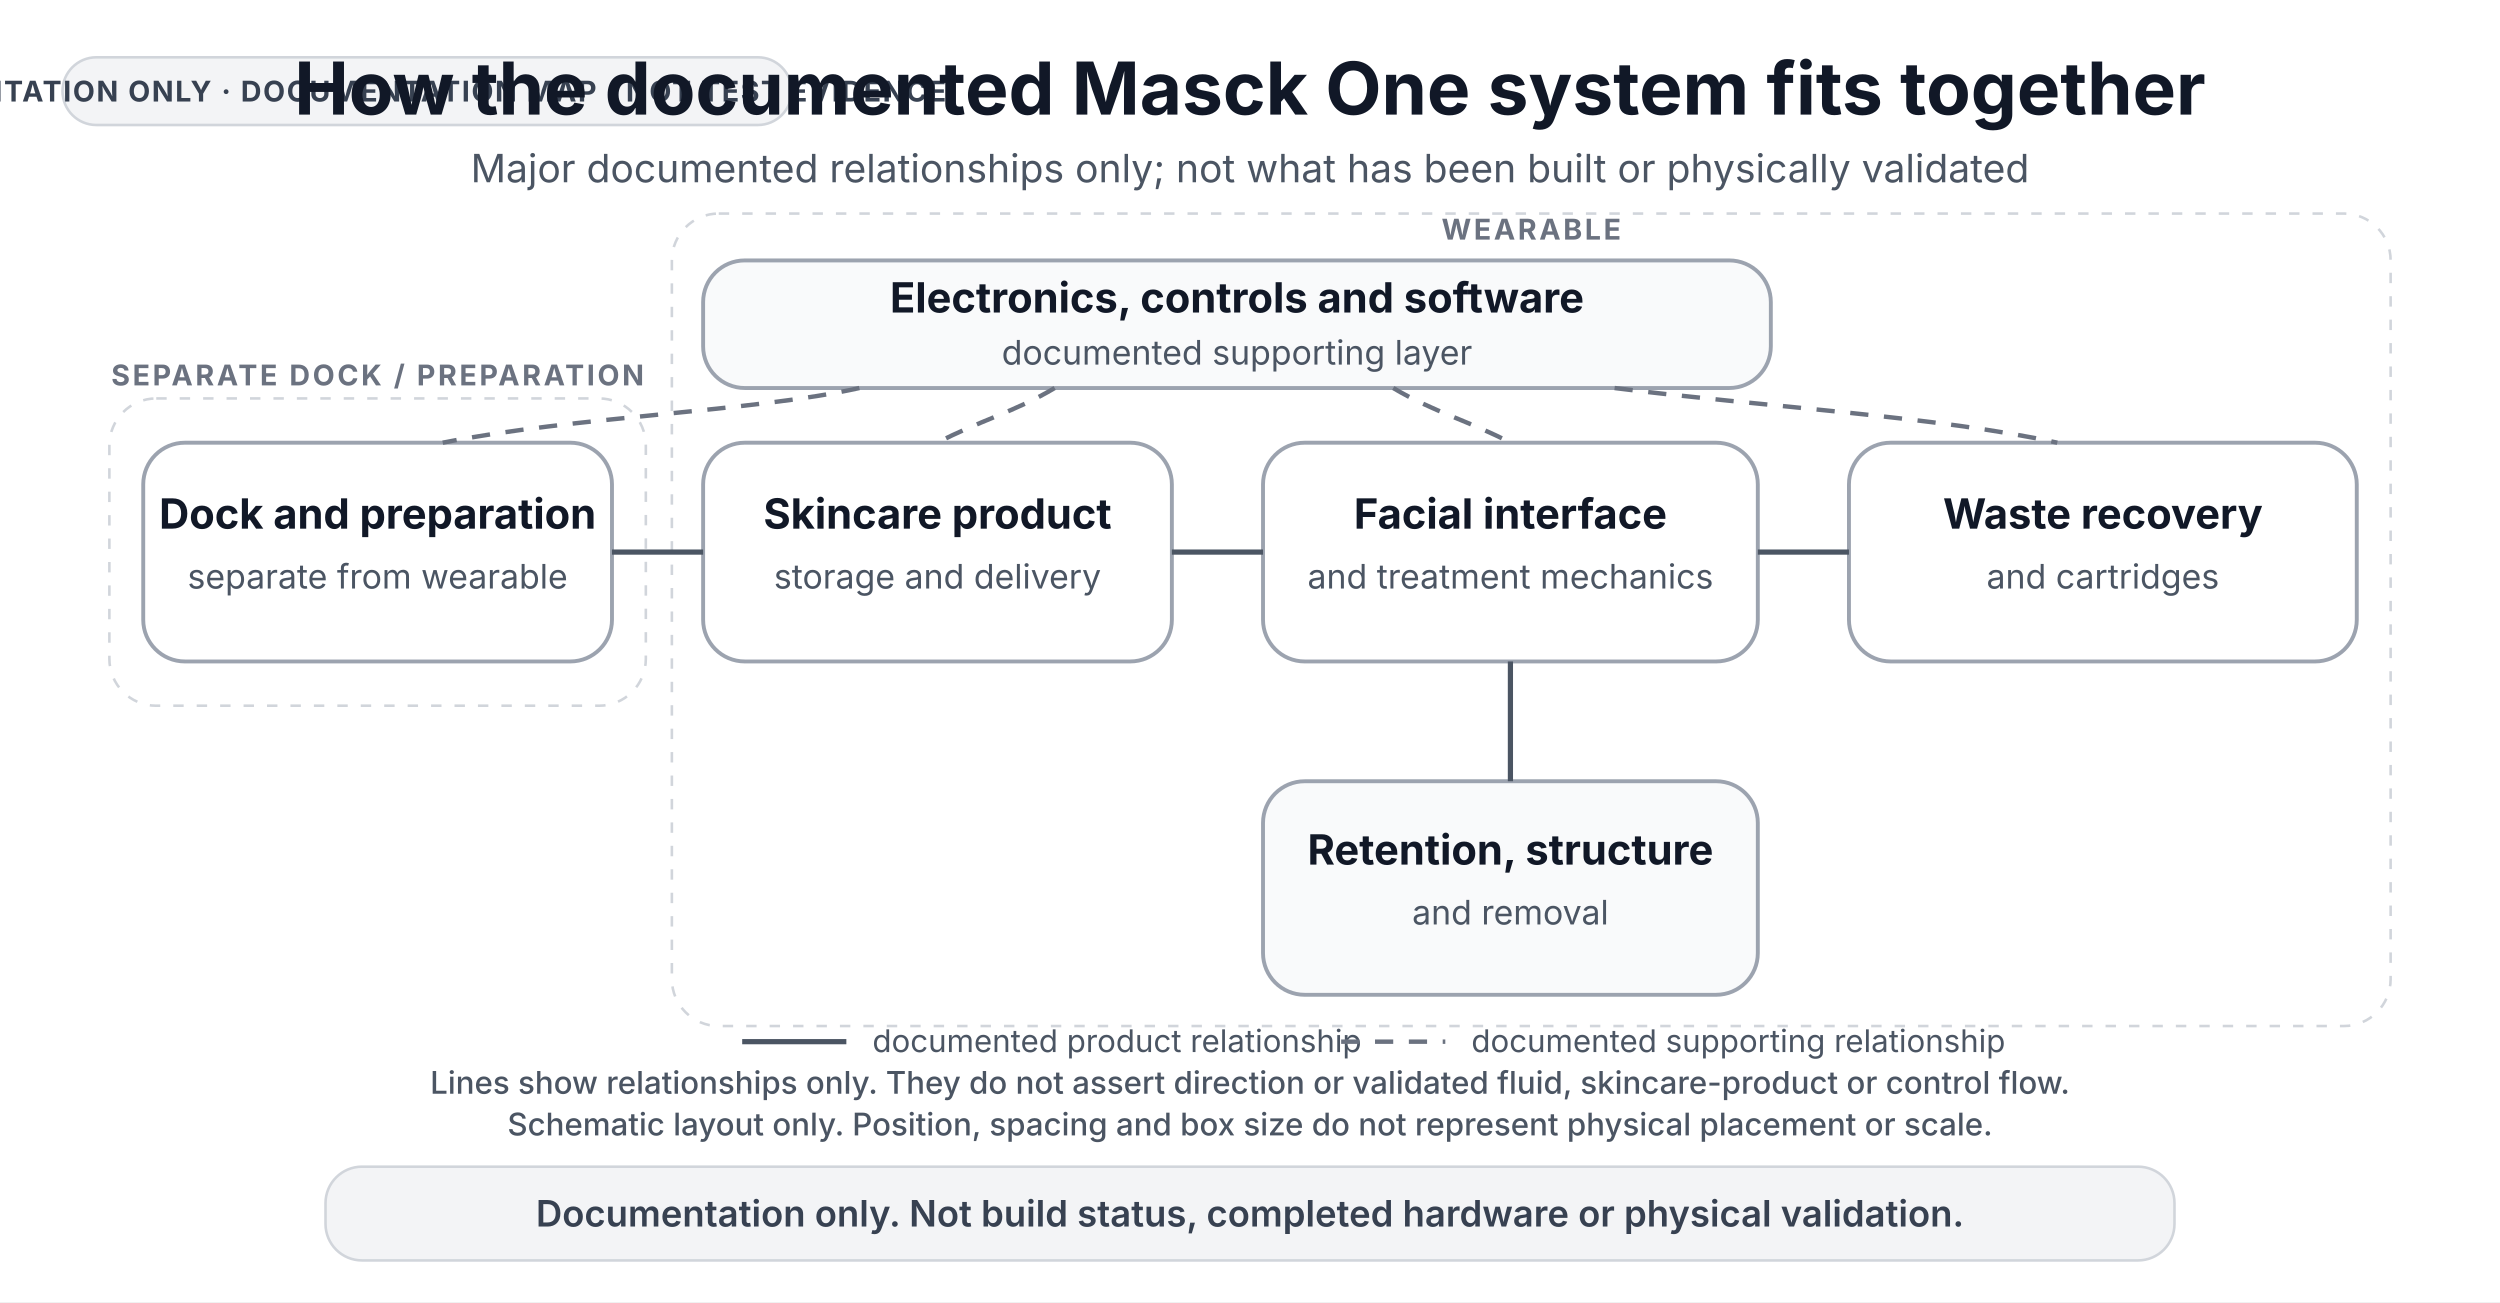
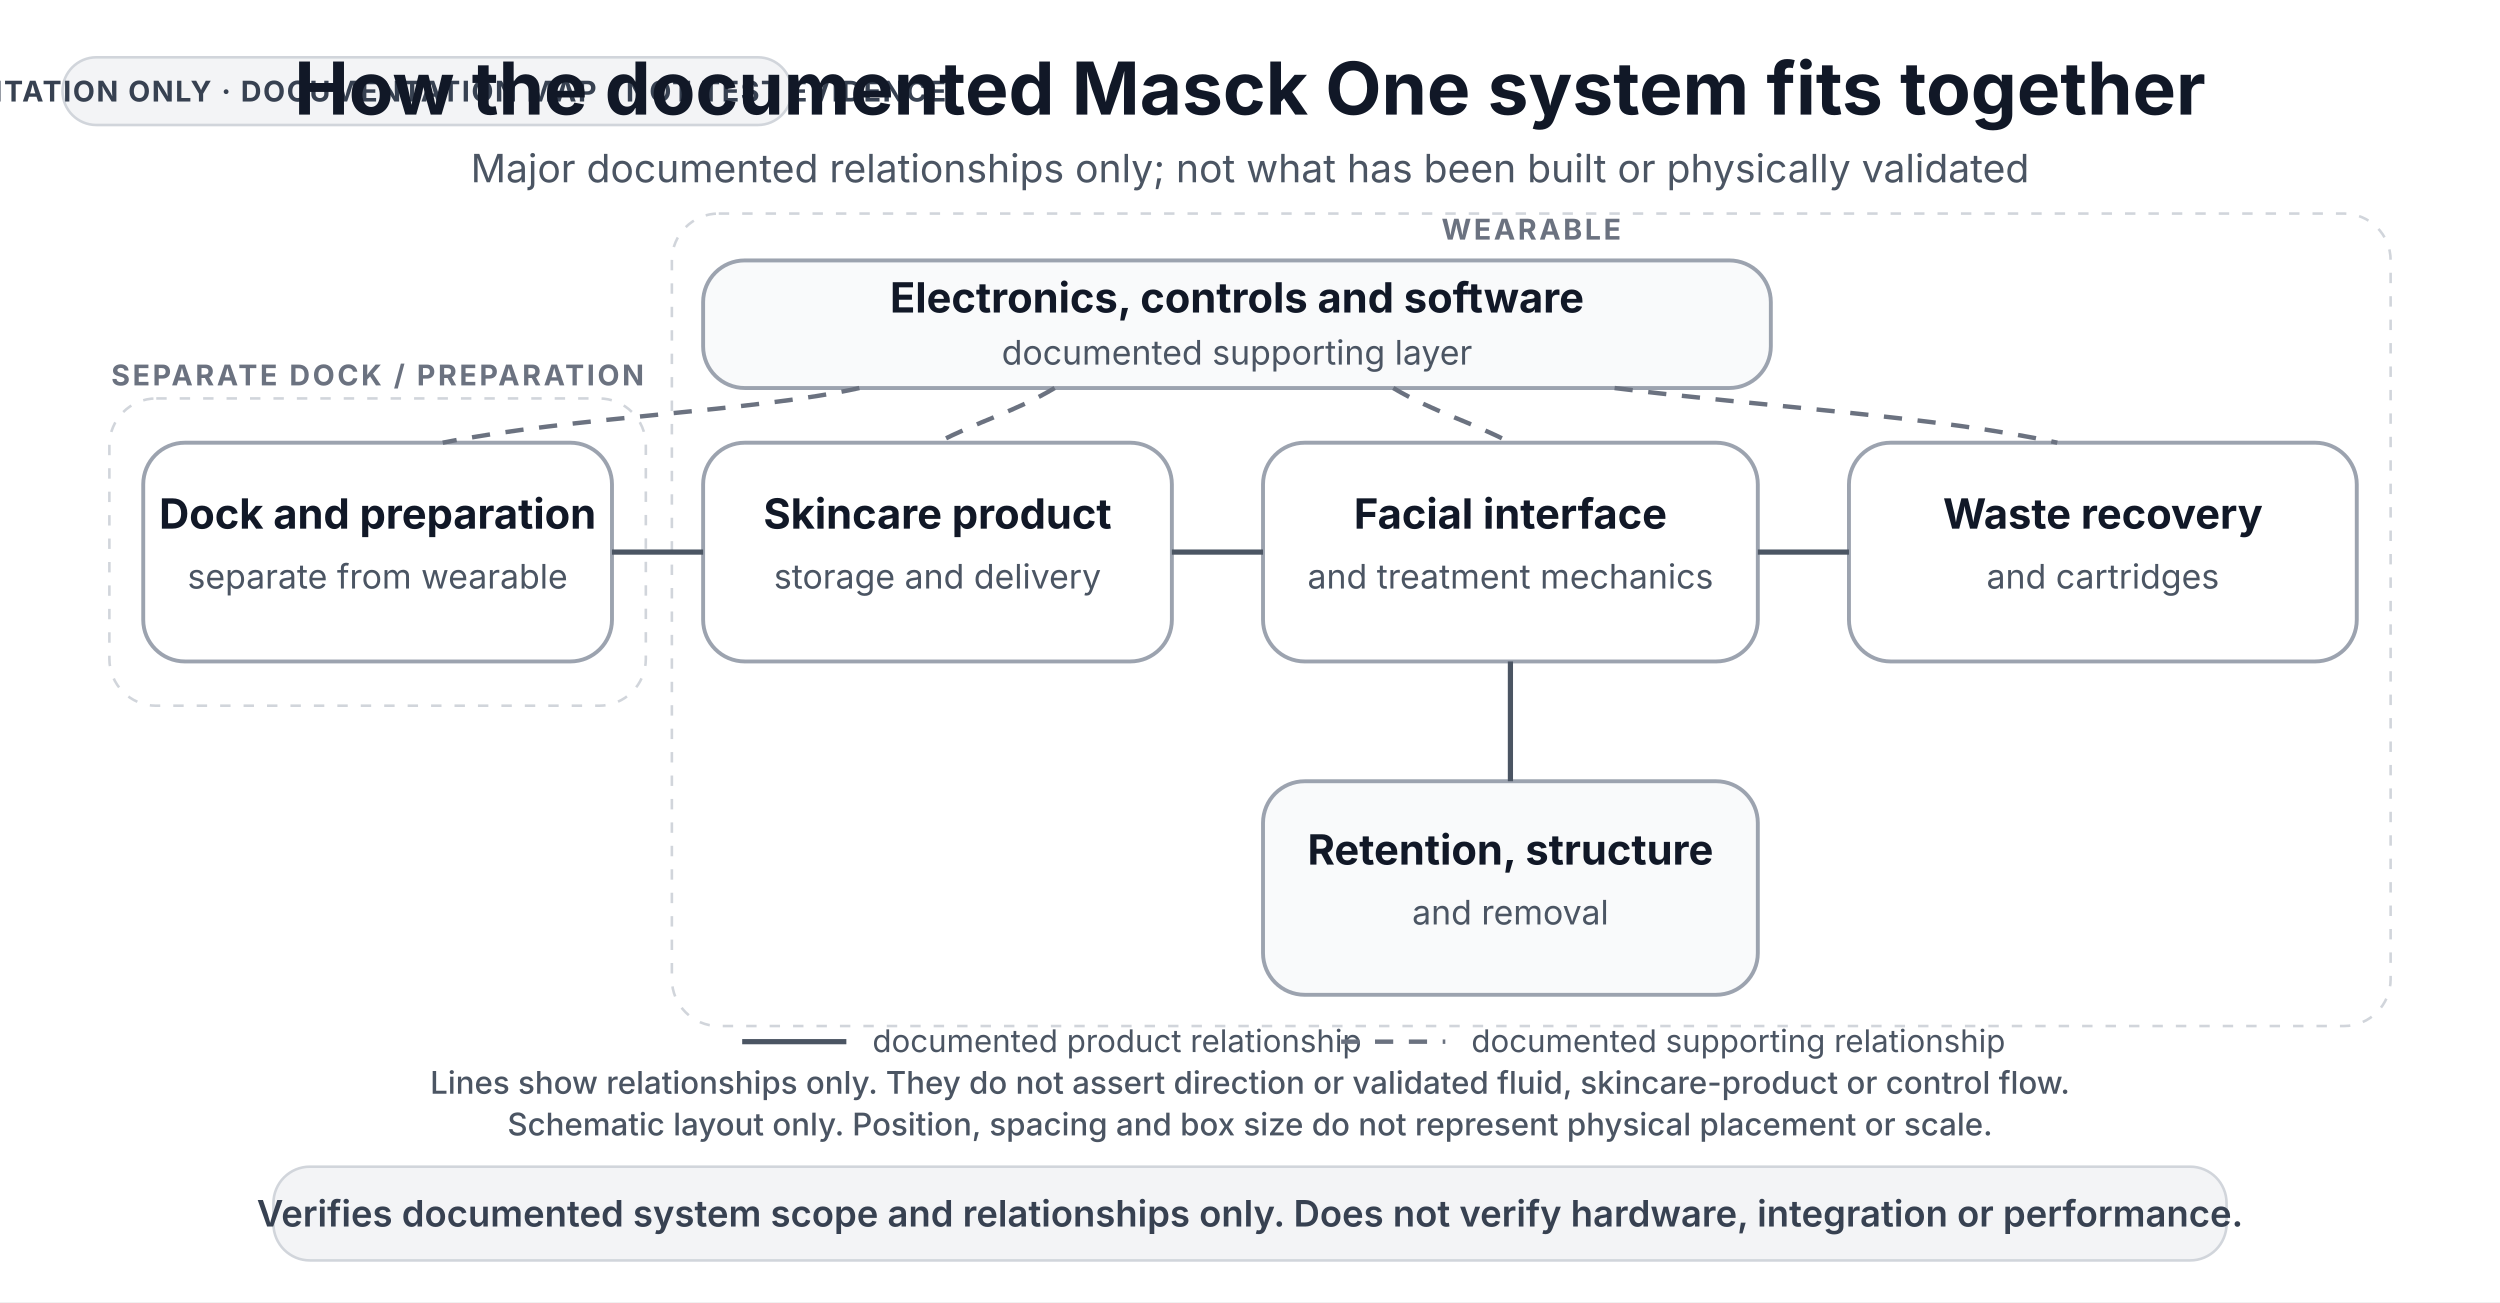
<svg xmlns="http://www.w3.org/2000/svg" width="960" height="500" viewBox="0 0 960 500" role="img" aria-labelledby="title desc">
  <defs>
    <style>
      .title { font: 700 28px system-ui, -apple-system, BlinkMacSystemFont, 'Segoe UI', sans-serif; fill: #111827; }
      .subtitle { font: 400 15px system-ui, -apple-system, BlinkMacSystemFont, 'Segoe UI', sans-serif; fill: #4b5563; }
      .badge { font: 700 11px system-ui, -apple-system, BlinkMacSystemFont, 'Segoe UI', sans-serif; fill: #374151; text-anchor: middle; letter-spacing: 0.6px; }
      .zone { font: 700 11px system-ui, -apple-system, BlinkMacSystemFont, 'Segoe UI', sans-serif; fill: #6b7280; text-anchor: middle; letter-spacing: 1px; }
      .node-title { font: 650 16px system-ui, -apple-system, BlinkMacSystemFont, 'Segoe UI', sans-serif; fill: #111827; text-anchor: middle; }
      .node-sub { font: 400 13px system-ui, -apple-system, BlinkMacSystemFont, 'Segoe UI', sans-serif; fill: #4b5563; text-anchor: middle; }
      .legend { font: 400 12px system-ui, -apple-system, BlinkMacSystemFont, 'Segoe UI', sans-serif; fill: #4b5563; }
      .boundary-note { font: 500 12px system-ui, -apple-system, BlinkMacSystemFont, 'Segoe UI', sans-serif; fill: #4b5563; text-anchor: middle; }
      .footer { font: 600 14px system-ui, -apple-system, BlinkMacSystemFont, 'Segoe UI', sans-serif; fill: #374151; text-anchor: middle; }
      .box { fill: #ffffff; stroke: #9ca3af; stroke-width: 1.5; rx: 16; }
      .support { fill: #f9fafb; stroke: #9ca3af; stroke-width: 1.5; rx: 16; }
      .zone-box { fill: none; stroke: #d1d5db; stroke-width: 1; stroke-dasharray: 4 5; rx: 18; }
      .relationship { fill: none; stroke: #4b5563; stroke-width: 2; }
      .support-relationship { fill: none; stroke: #6b7280; stroke-width: 1.7; stroke-dasharray: 7 6; }
      .legend-solid { fill: none; stroke: #4b5563; stroke-width: 2; }
      .legend-dashed { fill: none; stroke: #6b7280; stroke-width: 1.7; stroke-dasharray: 7 6; }
    </style>
  </defs>
  <rect width="960" height="500" fill="#ffffff" />
  <rect x="24" y="22" width="280" height="26" rx="13" fill="#f3f4f6" stroke="#d1d5db" />
  <text x="164" y="39" class="badge">ORIENTATION ONLY · DOCUMENTATION MAP · NOT TEST EVIDENCE</text>
  <text x="480" y="44" class="title" text-anchor="middle">How the documented Masck One system fits together</text>
  <text x="480" y="70" class="subtitle" text-anchor="middle">Major documented relationships only; not what has been built or physically validated</text>
  <rect x="42" y="153" width="206" height="118" class="zone-box" />
  <text x="145" y="148" class="zone">SEPARATE DOCK / PREPARATION</text>
  <rect x="258" y="82" width="660" height="312" class="zone-box" />
  <text x="588" y="92" class="zone">WEARABLE</text>
  <rect x="55" y="170" width="180" height="84" class="box" />
  <text x="145" y="203" class="node-title">Dock and preparation</text>
  <text x="145" y="226" class="node-sub">separate from wearable</text>
  <rect x="270" y="170" width="180" height="84" class="box" />
  <text x="360" y="203" class="node-title">Skincare product</text>
  <text x="360" y="226" class="node-sub">storage and delivery</text>
  <rect x="485" y="170" width="190" height="84" class="box" />
  <text x="580" y="203" class="node-title">Facial interface</text>
  <text x="580" y="226" class="node-sub">and treatment mechanics</text>
  <rect x="710" y="170" width="195" height="84" class="box" />
  <text x="807.5" y="203" class="node-title">Waste recovery</text>
  <text x="807.5" y="226" class="node-sub">and cartridges</text>
  <path d="M235 212 H270" class="relationship" />
  <path d="M450 212 H485" class="relationship" />
  <path d="M675 212 H710" class="relationship" />
  <rect x="485" y="300" width="190" height="82" class="support" />
  <text x="580" y="332" class="node-title">Retention, structure</text>
  <text x="580" y="355" class="node-sub">and removal</text>
  <path d="M580 300 V254" class="relationship" />
  <rect x="270" y="100" width="410" height="49" class="support" />
  <text x="475" y="120" class="node-title">Electronics, controls and software</text>
  <text x="475" y="140" class="node-sub">documented supporting layer</text>
  <path d="M330 149 C290 158 220 160 170 170" class="support-relationship" />
  <path d="M405 149 C390 158 375 162 360 170" class="support-relationship" />
  <path d="M535 149 C550 158 565 162 580 170" class="support-relationship" />
  <path d="M620 149 C675 156 745 160 790 170" class="support-relationship" />
  <line x1="285" y1="400" x2="325" y2="400" class="legend-solid" />
  <text x="335" y="404" class="legend">documented product relationship</text>
  <line x1="515" y1="400" x2="555" y2="400" class="legend-dashed" />
  <text x="565" y="404" class="legend">documented supporting relationship</text>
  <text x="480" y="420" class="boundary-note">Lines show relationships only. They do not assert direction or validated fluid, skincare-product or control flow.</text>
  <text x="480" y="436" class="boundary-note">Schematic layout only. Position, spacing and box size do not represent physical placement or scale.</text>
-   <rect x="125" y="448" width="710" height="36" rx="14" fill="#f3f4f6" stroke="#d1d5db" />
-   <text x="480" y="471" class="footer">Documentation only. Not build status, completed hardware or physical validation.</text>
+   <rect x="105" y="448" width="750" height="36" rx="14" fill="#f3f4f6" stroke="#d1d5db" />
+   <text x="480" y="471" class="footer">Verifies documented system scope and relationships only. Does not verify hardware, integration or performance.</text>
</svg>
